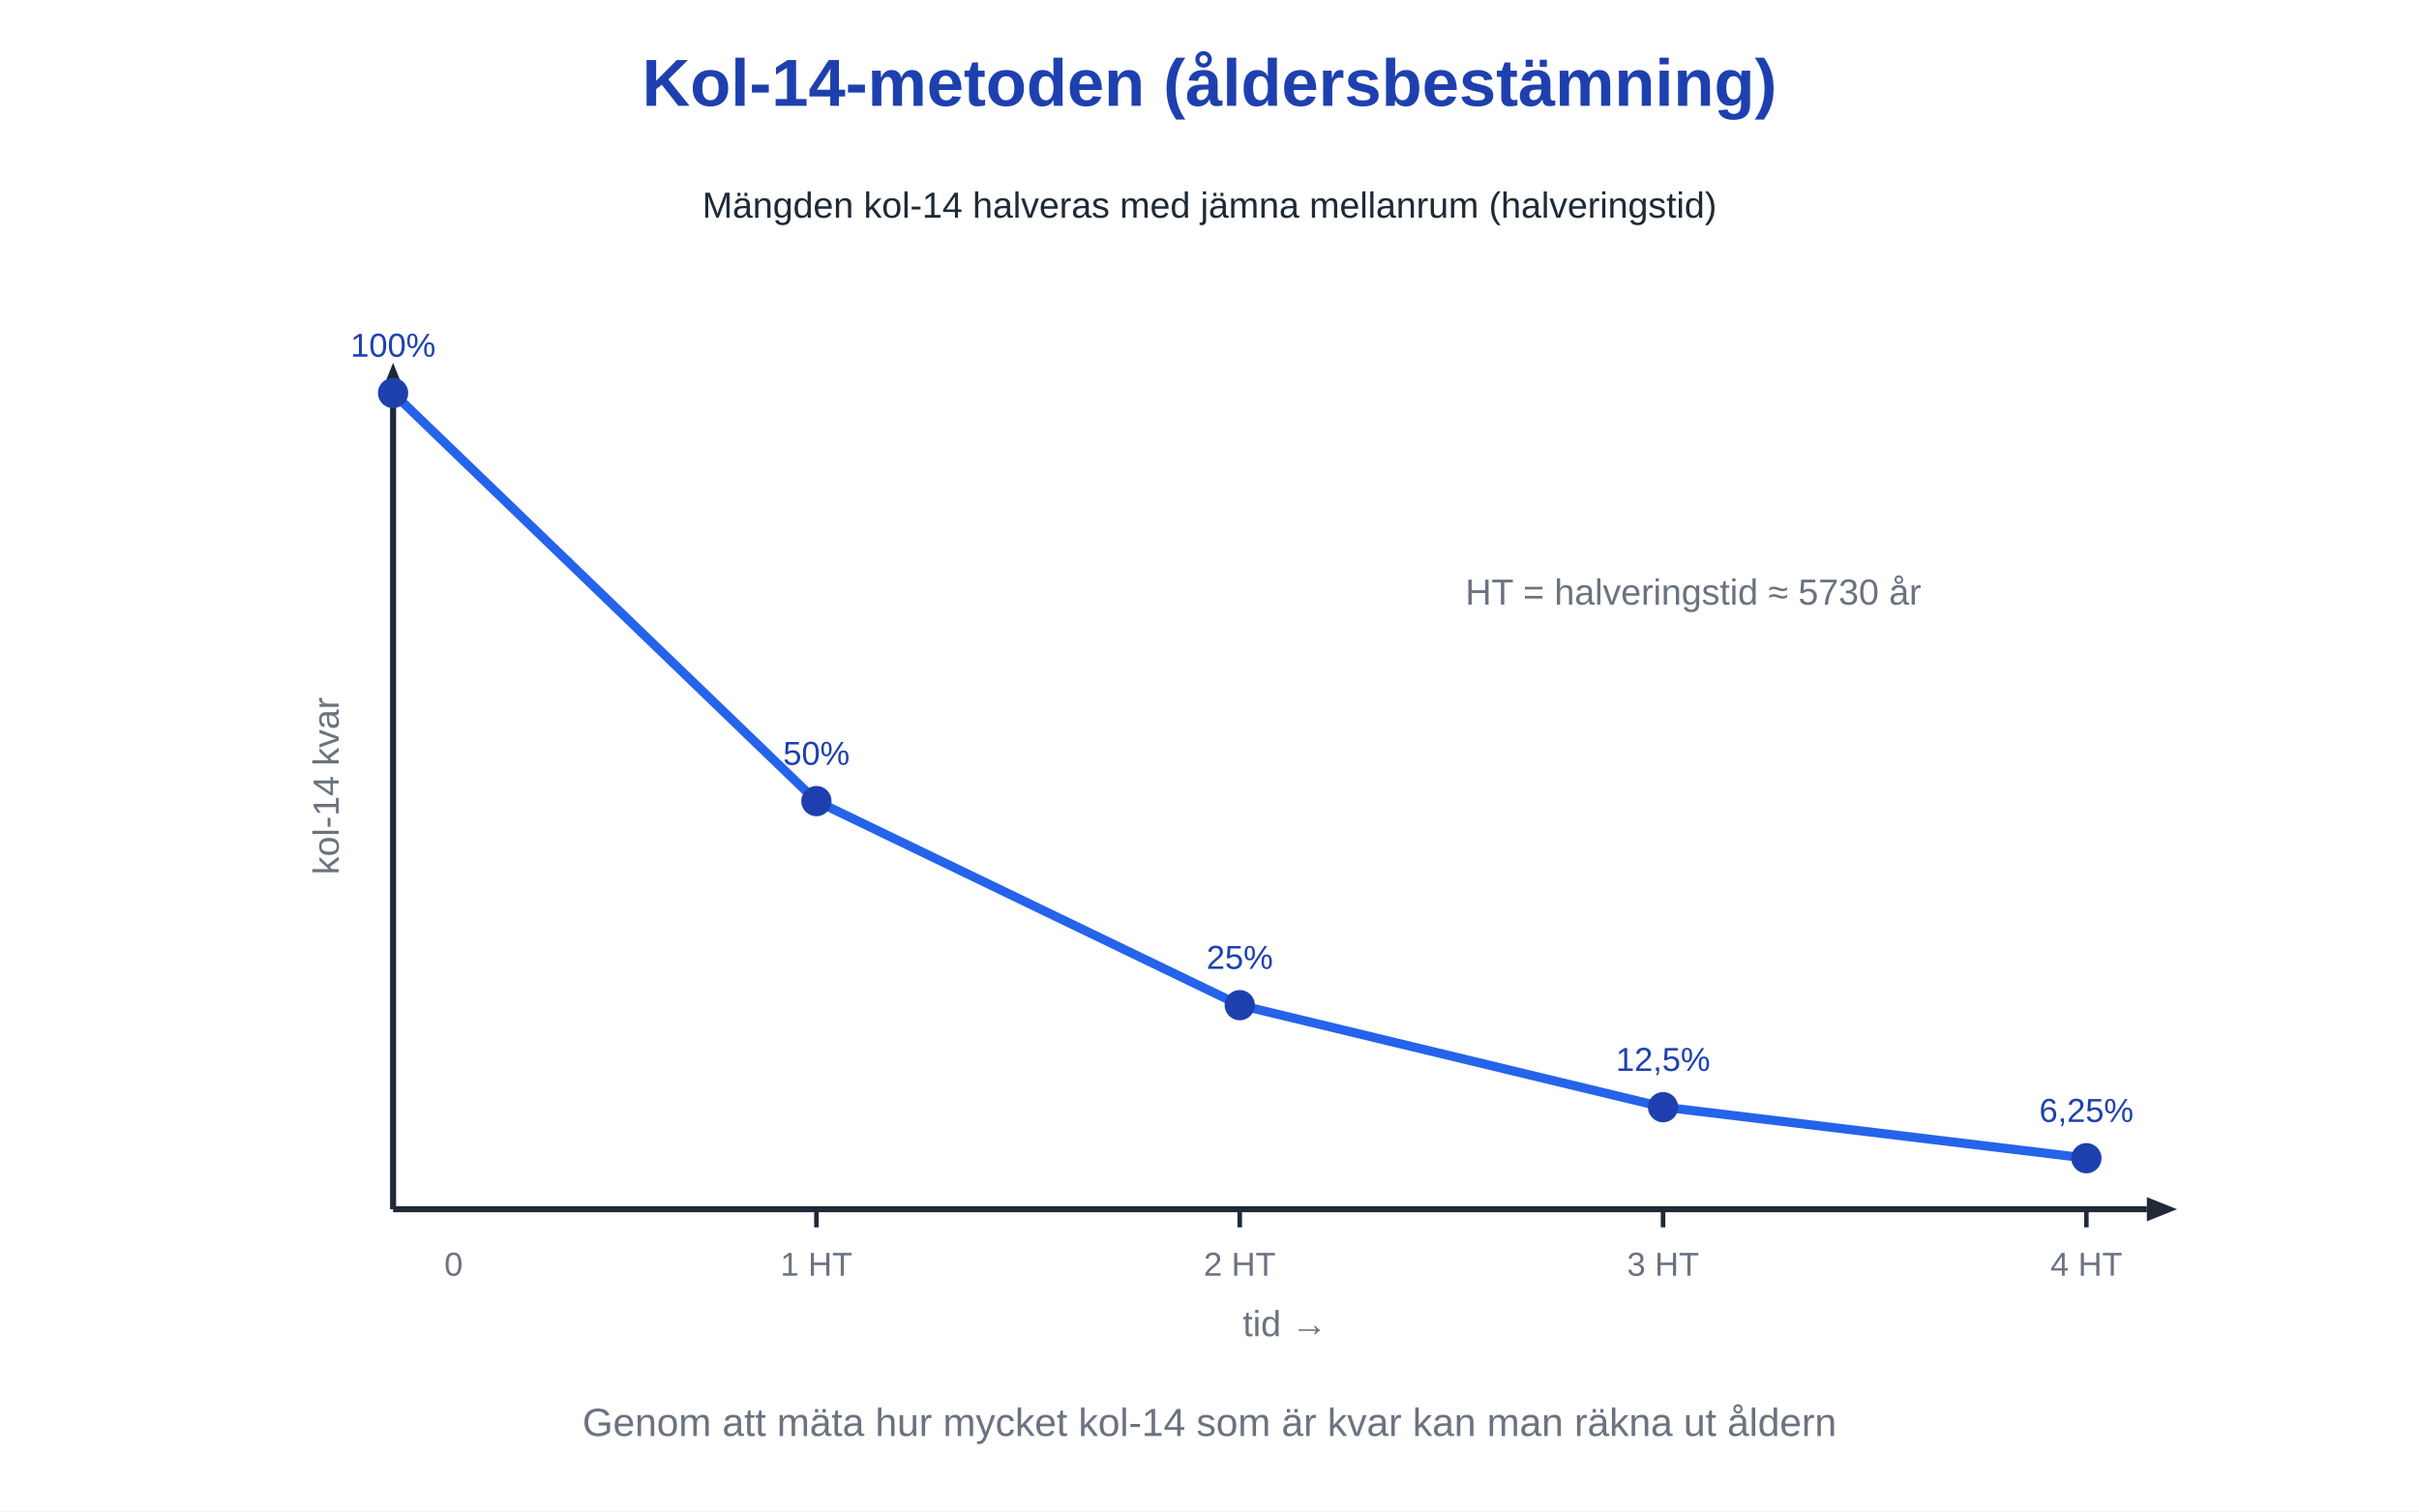
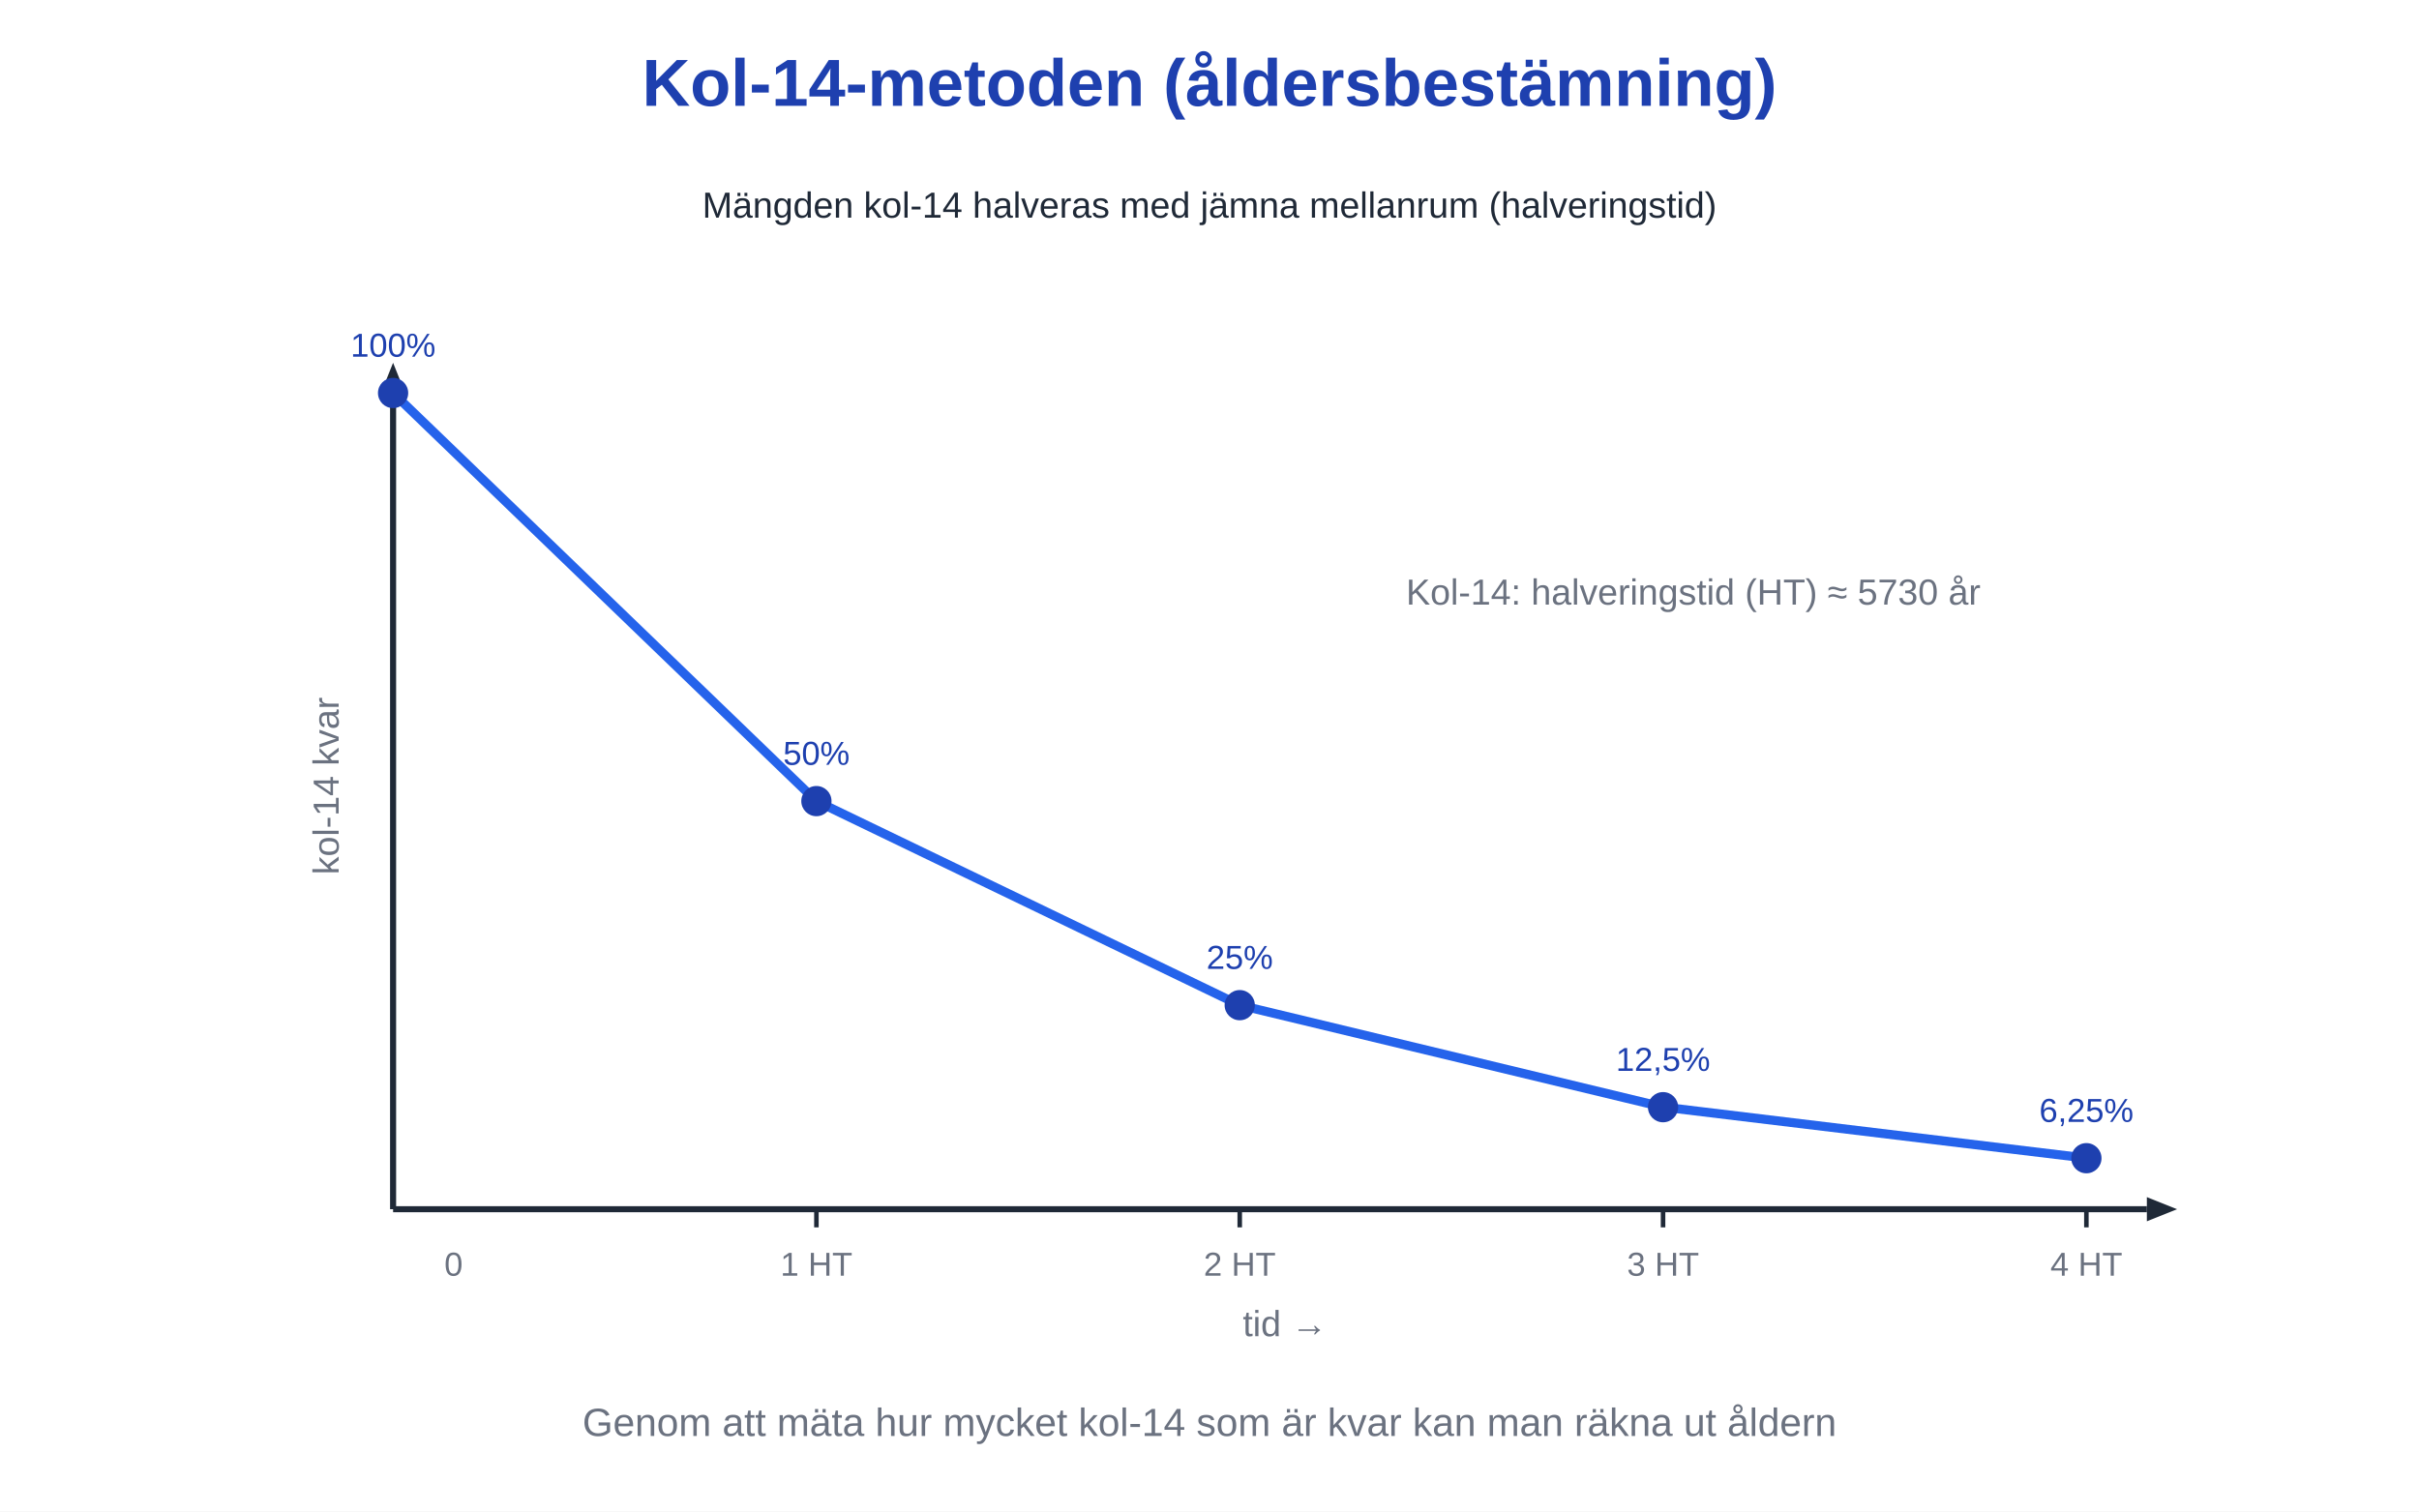
<svg xmlns="http://www.w3.org/2000/svg" viewBox="0 0 800 500" width="800" height="500">
  <rect width="800" height="500" fill="white" />
  <text x="400" y="35" font-family="Arial,sans-serif" font-size="22" fill="#1e40af" text-anchor="middle" font-weight="bold">Kol-14-metoden (åldersbestämning)</text>
  <text x="400" y="72" font-family="Arial,sans-serif" font-size="12" fill="#1f2937" text-anchor="middle">Mängden kol-14 halveras med jämna mellanrum (halveringstid)</text>
  <line x1="130.0" y1="400.0" x2="710.0" y2="400.0" stroke="#1f2937" stroke-width="2" />
  <polygon points="720.0,400.0 710.0,396.0 710.0,404.0" fill="#1f2937" />
  <line x1="130.0" y1="400.0" x2="130.0" y2="130.0" stroke="#1f2937" stroke-width="2" />
  <polygon points="130.0,120.0 126.0,130.0 134.0,130.0" fill="#1f2937" />
  <text x="425" y="442" font-family="Arial,sans-serif" font-size="12" fill="#6b7280" text-anchor="middle">tid →</text>
  <text x="112" y="260" font-family="Arial,sans-serif" font-size="12" fill="#6b7280" text-anchor="middle" transform="rotate(-90 112 260)">kol-14 kvar</text>
  <polyline points="130.0,130.0 270.0,265.0 410.0,332.5 550.0,366.2 690.0,383.1" fill="none" stroke="#2563eb" stroke-width="3" />
  <circle cx="130.0" cy="130.0" r="5" fill="#1e40af" />
  <text x="130.0" y="118.0" font-family="Arial,sans-serif" font-size="11" fill="#1e40af" text-anchor="middle">100%</text>
  <circle cx="270.0" cy="265.0" r="5" fill="#1e40af" />
  <text x="270.0" y="253.0" font-family="Arial,sans-serif" font-size="11" fill="#1e40af" text-anchor="middle">50%</text>
  <line x1="270.0" y1="400" x2="270.0" y2="406" stroke="#1f2937" stroke-width="1.5" />
  <text x="270.0" y="422" font-family="Arial,sans-serif" font-size="11" fill="#6b7280" text-anchor="middle">1 HT</text>
  <circle cx="410.0" cy="332.5" r="5" fill="#1e40af" />
  <text x="410.0" y="320.5" font-family="Arial,sans-serif" font-size="11" fill="#1e40af" text-anchor="middle">25%</text>
  <line x1="410.0" y1="400" x2="410.0" y2="406" stroke="#1f2937" stroke-width="1.5" />
  <text x="410.0" y="422" font-family="Arial,sans-serif" font-size="11" fill="#6b7280" text-anchor="middle">2 HT</text>
  <circle cx="550.0" cy="366.25" r="5" fill="#1e40af" />
  <text x="550.0" y="354.25" font-family="Arial,sans-serif" font-size="11" fill="#1e40af" text-anchor="middle">12,5%</text>
  <line x1="550.0" y1="400" x2="550.0" y2="406" stroke="#1f2937" stroke-width="1.5" />
  <text x="550.0" y="422" font-family="Arial,sans-serif" font-size="11" fill="#6b7280" text-anchor="middle">3 HT</text>
  <circle cx="690.0" cy="383.125" r="5" fill="#1e40af" />
  <text x="690.0" y="371.125" font-family="Arial,sans-serif" font-size="11" fill="#1e40af" text-anchor="middle">6,25%</text>
  <line x1="690.0" y1="400" x2="690.0" y2="406" stroke="#1f2937" stroke-width="1.5" />
  <text x="690.0" y="422" font-family="Arial,sans-serif" font-size="11" fill="#6b7280" text-anchor="middle">4 HT</text>
  <text x="150" y="422" font-family="Arial,sans-serif" font-size="11" fill="#6b7280" text-anchor="middle">0</text>
-   <text x="560" y="200" font-family="Arial,sans-serif" font-size="12" fill="#6b7280" text-anchor="middle">HT = halveringstid ≈ 5730 år</text>
+   <text x="560" y="200" font-family="Arial,sans-serif" font-size="12" fill="#6b7280" text-anchor="middle">Kol-14: halveringstid (HT) ≈ 5730 år</text>
  <text x="400" y="475" font-family="Arial,sans-serif" font-size="13" fill="#6b7280" text-anchor="middle">Genom att mäta hur mycket kol-14 som är kvar kan man räkna ut åldern</text>
</svg>
